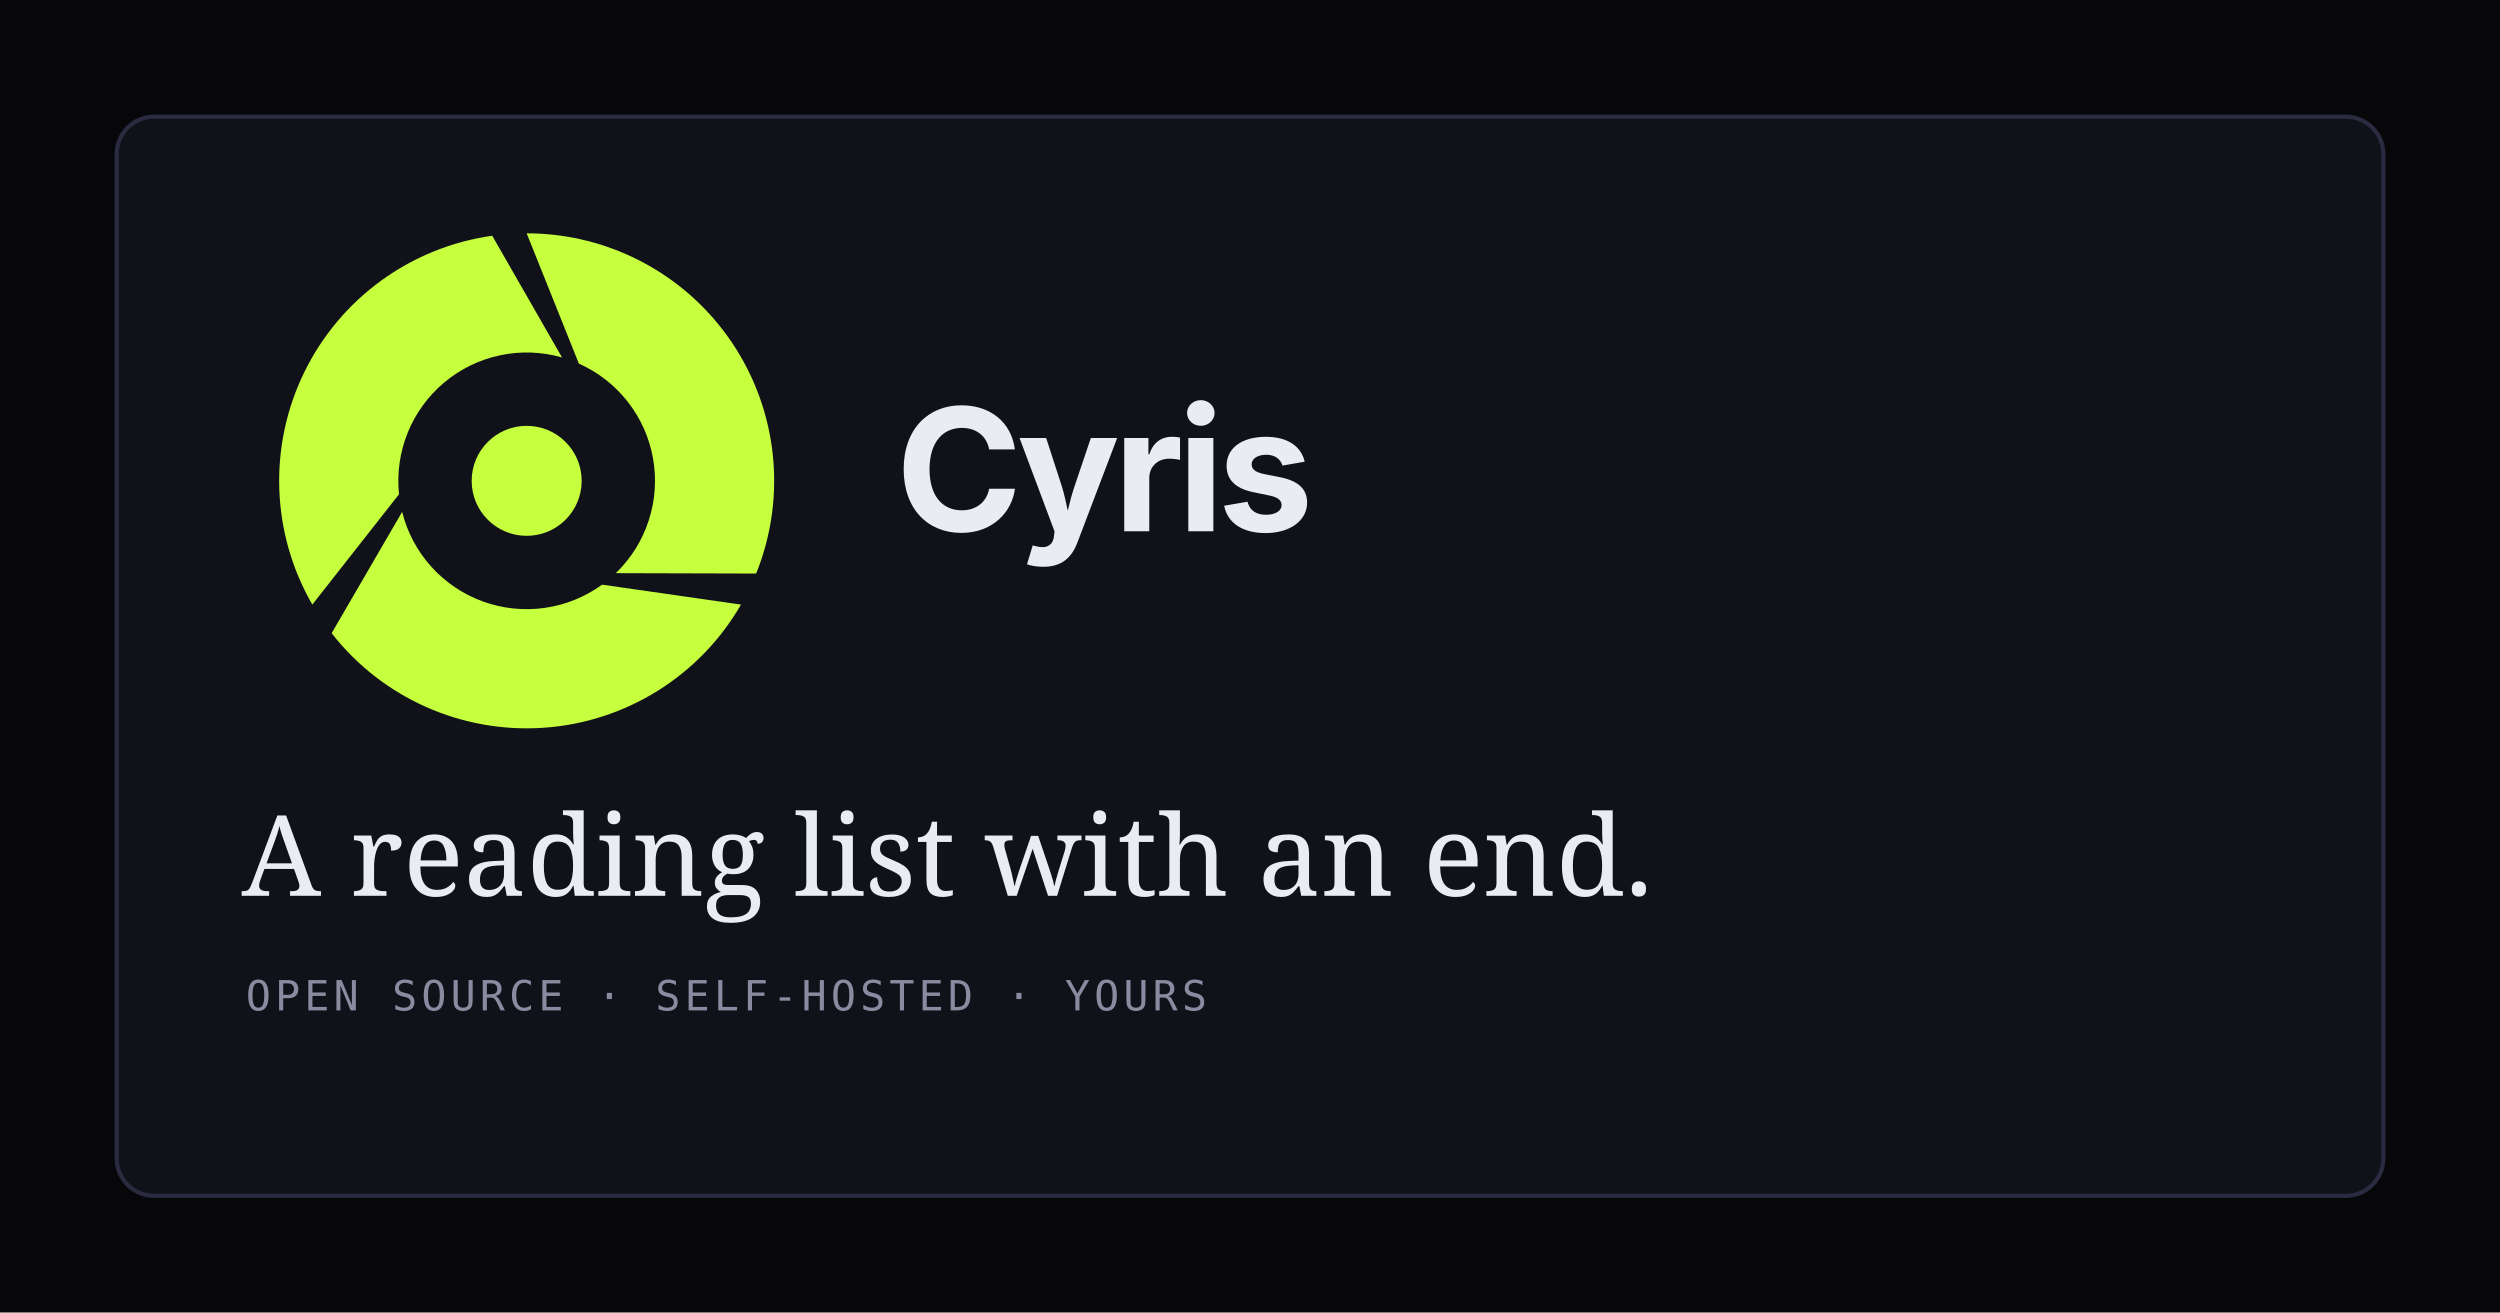
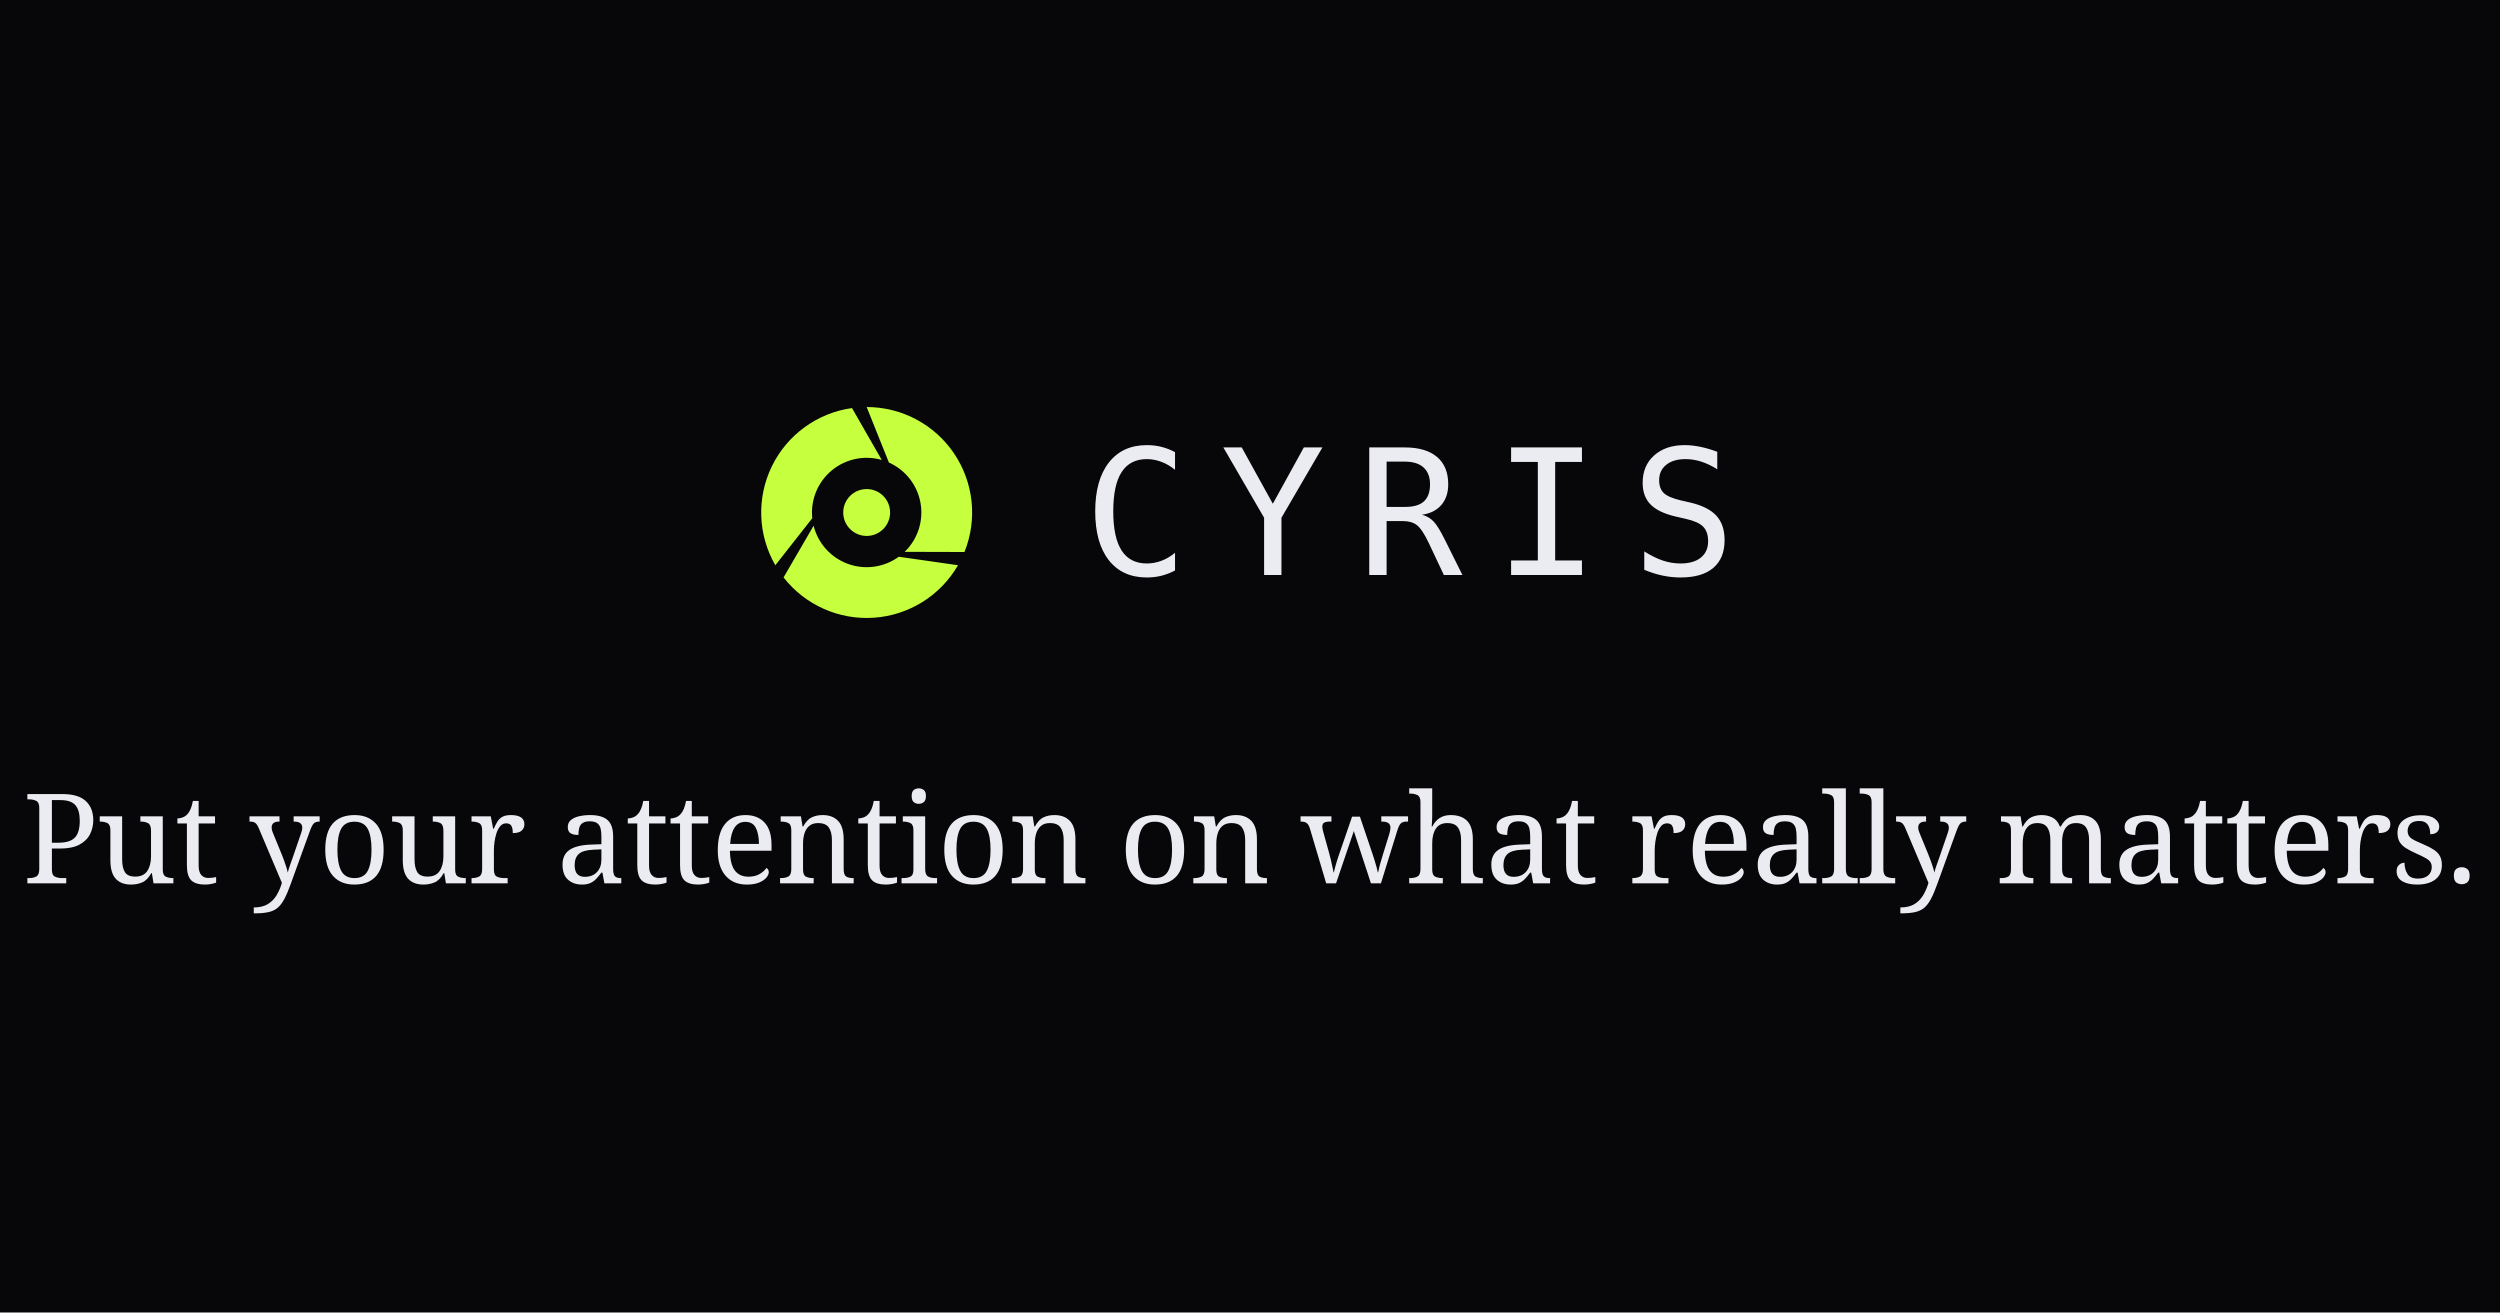
<svg xmlns="http://www.w3.org/2000/svg" width="1200" height="630" viewBox="0 0 1200 630" role="img" aria-labelledby="title desc">
  <rect width="1200" height="630" fill="#07070a" />
-   <rect x="56" y="56" width="1088" height="518" rx="18" fill="#11111a" stroke="#2a2a40" stroke-width="2" />
-   <g transform="translate(112 90) scale(2.2)" fill="#c6ff3d">
+   <g transform="translate(356 186) scale(.9375)" fill="#c6ff3d">
    <path transform="rotate(0 64 64)" d="M64 10A54 54 0 0 1 114.068 84.229L83.45 84.142A28 28 0 0 0 75.389 38.421Z" />
    <path transform="rotate(120 64 64)" d="M64 10A54 54 0 0 1 114.068 84.229L83.45 84.142A28 28 0 0 0 75.389 38.421Z" />
    <path transform="rotate(240 64 64)" d="M64 10A54 54 0 0 1 114.068 84.229L83.45 84.142A28 28 0 0 0 75.389 38.421Z" />
    <circle cx="64" cy="64" r="12" />
  </g>
-   <text x="430" y="255" fill="#ebebf2" font-family="system-ui, -apple-system, BlinkMacSystemFont, sans-serif" font-size="82" font-weight="650" letter-spacing="-3">Cyris</text>
-   <text x="116" y="430" fill="#ebebf2" font-family="Georgia, serif" font-size="54" font-weight="400">A reading list with an end.</text>
-   <text x="118" y="485" fill="#8a8aa0" font-family="ui-monospace, SFMono-Regular, Menlo, monospace" font-size="20" letter-spacing="2">OPEN SOURCE · SELF-HOSTED · YOURS</text>
+   <text x="520" y="276" fill="#ebebf2" font-family="'Geist Mono', ui-monospace, monospace" font-size="84" font-weight="500" letter-spacing="15.12">CYRIS</text>
+   <text x="600" y="424" fill="#ebebf2" font-family="'Instrument Serif', Georgia, serif" font-size="60" font-weight="400" letter-spacing="-.6" text-anchor="middle">Put your attention on what really matters.</text>
</svg>
